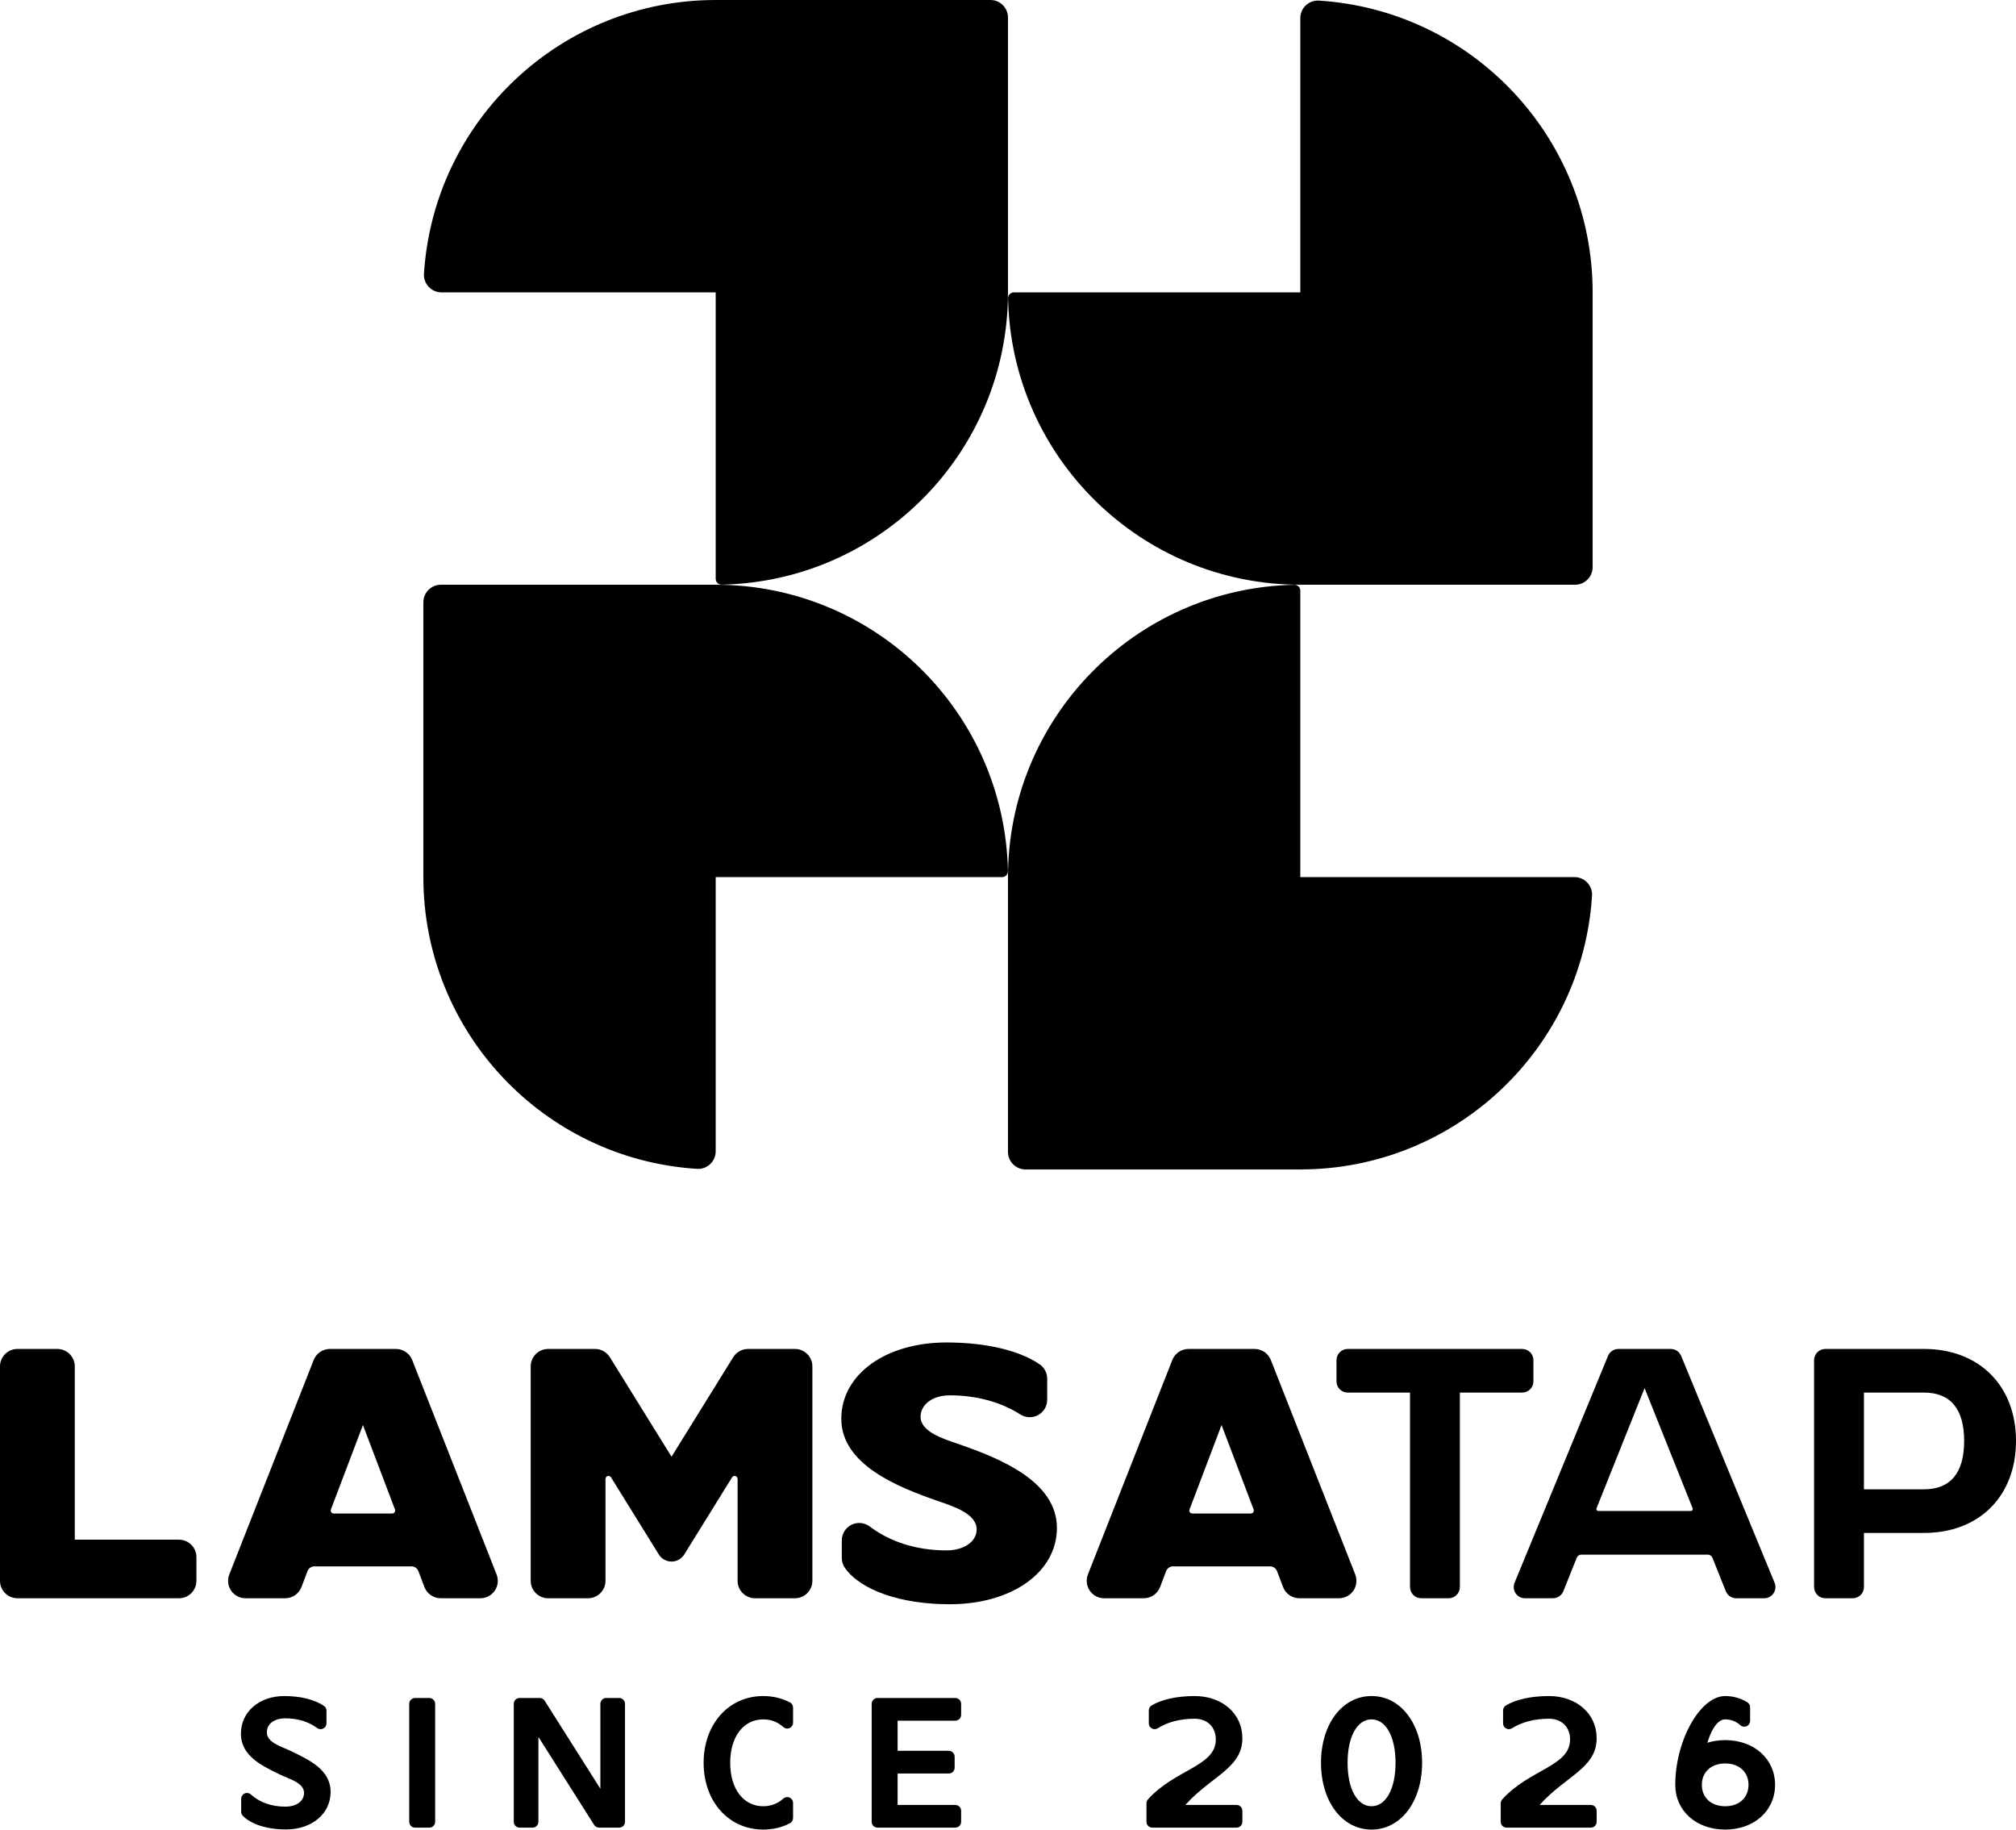
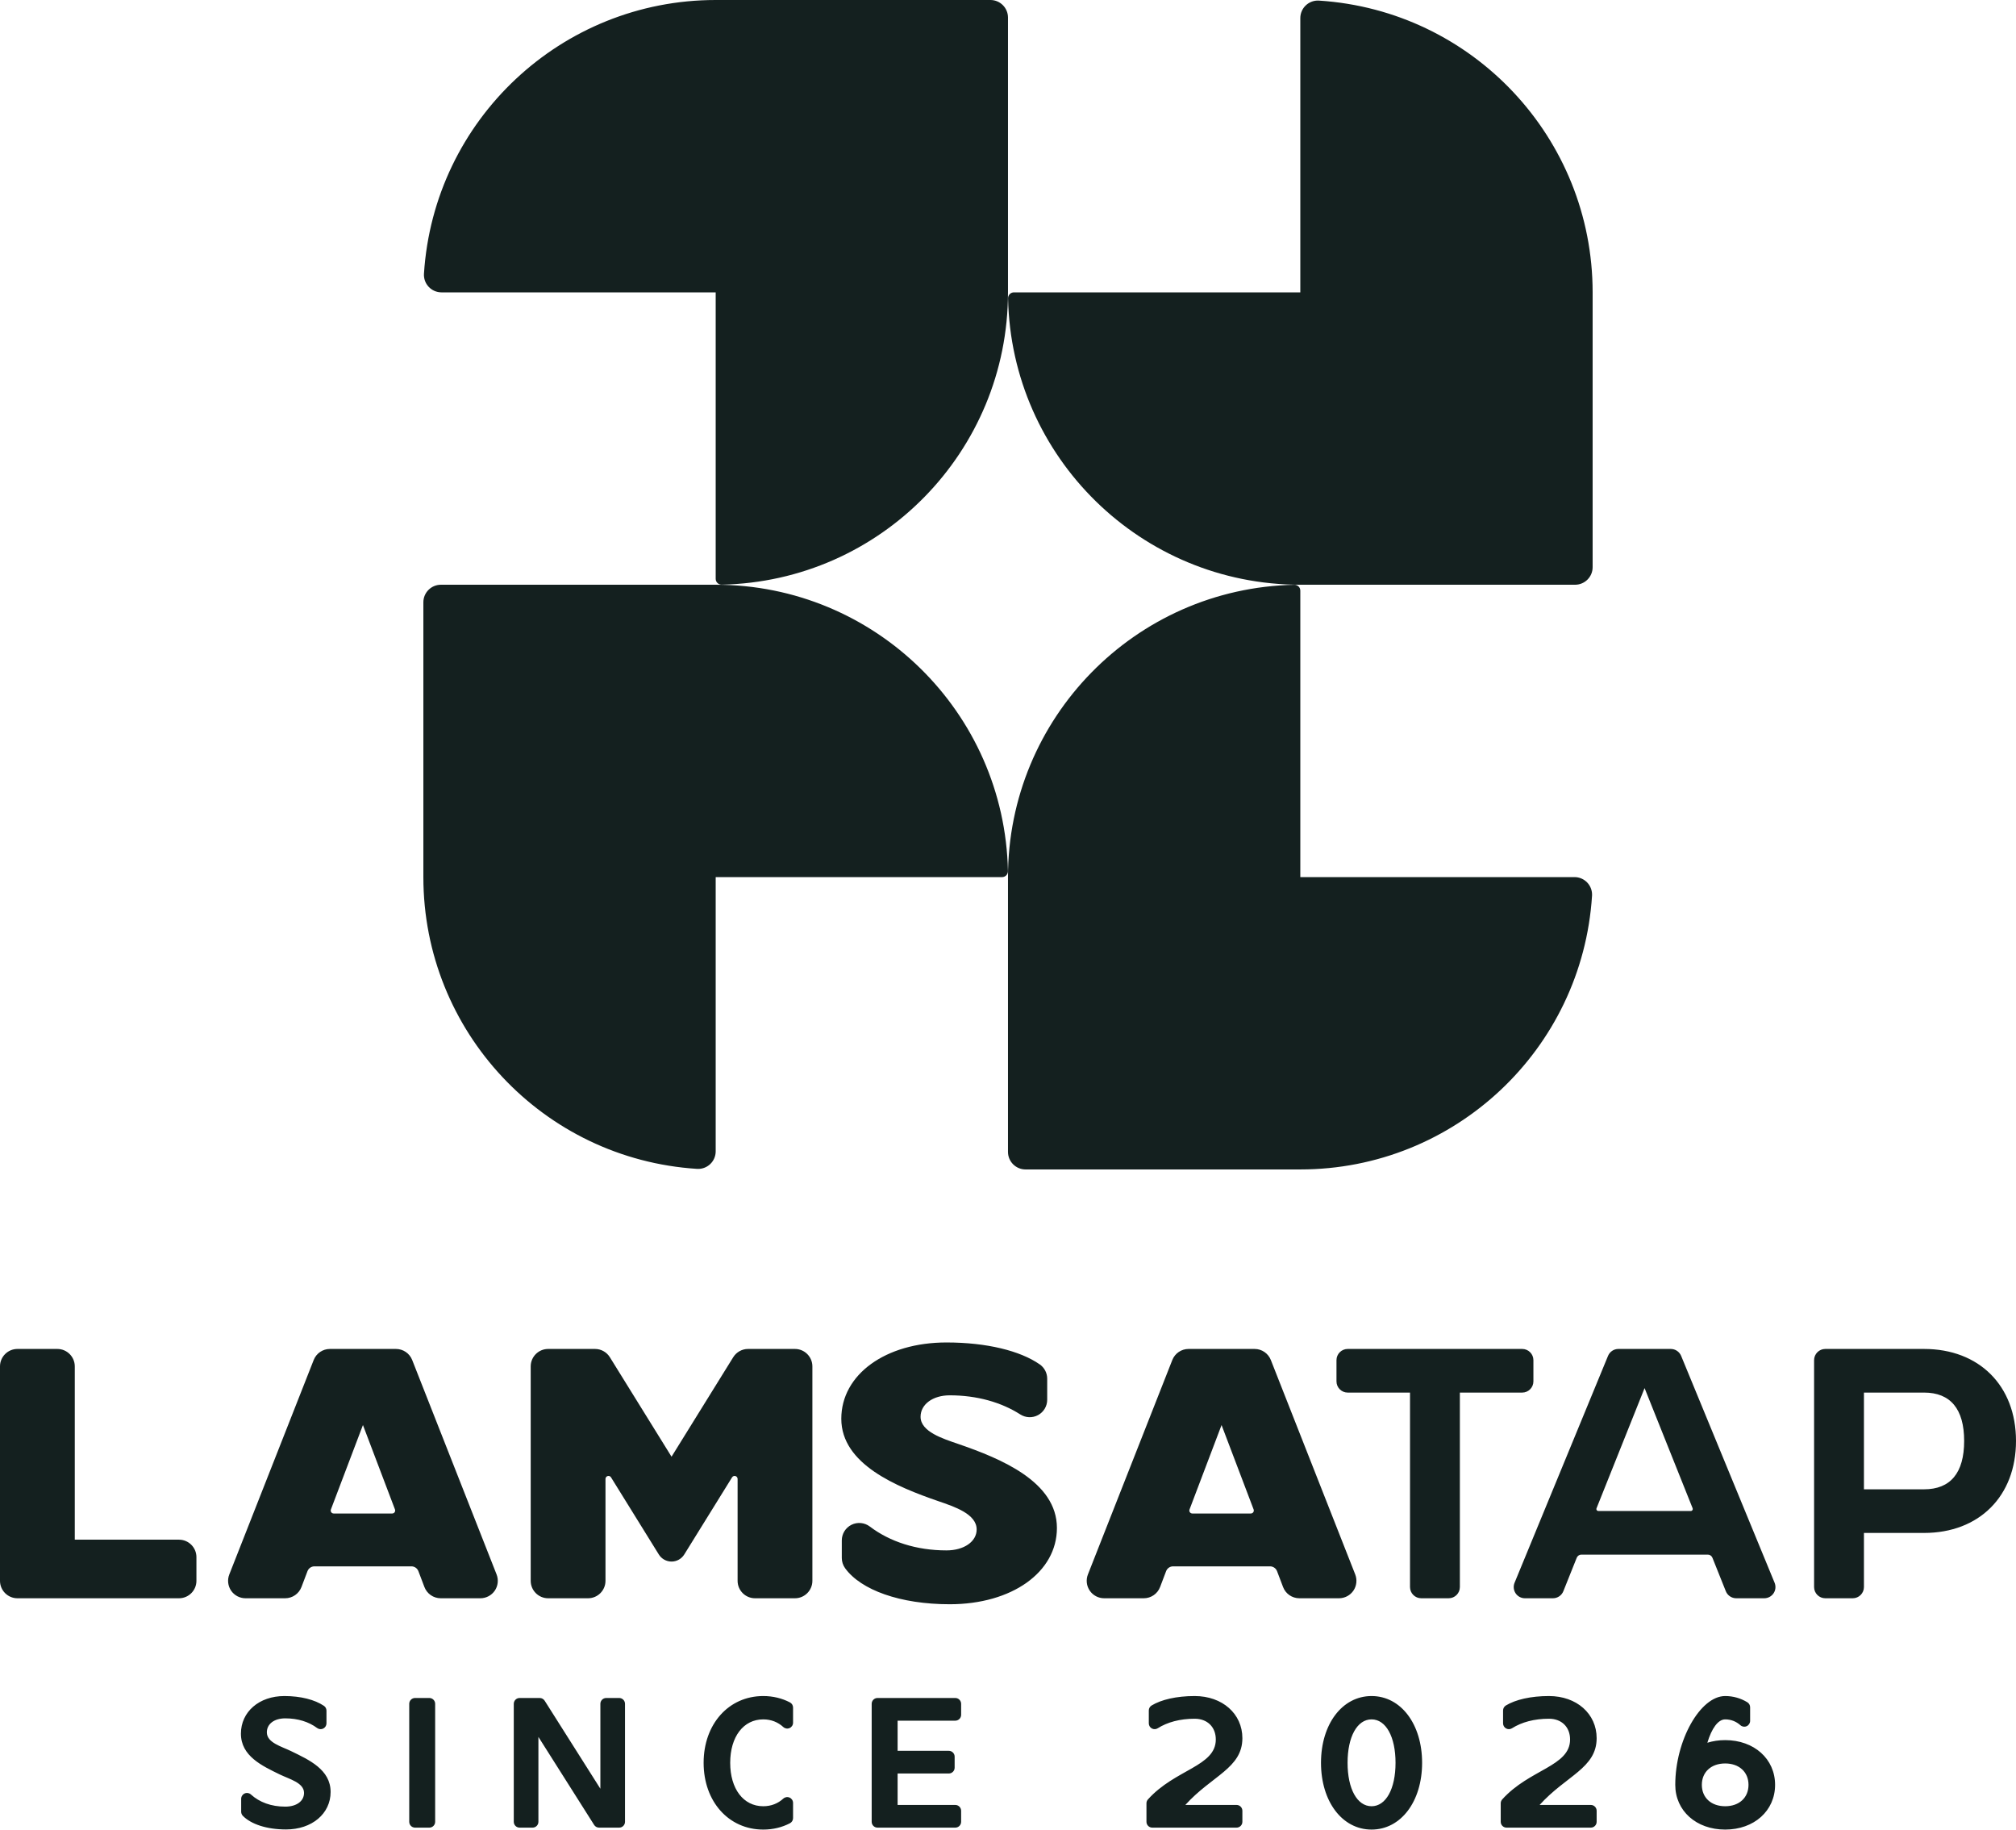
<svg xmlns="http://www.w3.org/2000/svg" viewBox="0 0 808.75 733.85" width="808.75" height="733.85" role="img" aria-label="LamsaTap">
-   <path fill="#000000" d="M219.9 641.07H235.9C239.77 641.07 242.9 637.94 242.9 634.07V593.2C242.9 592.67 243.26 592.2 243.77 592.05C244.29 591.9 244.84 592.11 245.12 592.57L264.3 623.51C265.39 625.27 267.32 626.35 269.4 626.35C271.48 626.35 273.4 625.27 274.5 623.51L293.68 592.57C293.96 592.11 294.51 591.9 295.03 592.05C295.54 592.2 295.9 592.67 295.9 593.2V634.07C295.9 637.94 299.03 641.07 302.9 641.07H318.9C322.77 641.07 325.9 637.94 325.9 634.07V548.07C325.9 544.21 322.77 541.07 318.9 541.07H300.09C297.67 541.07 295.42 542.33 294.14 544.39L269.4 584.29L244.66 544.39C243.38 542.33 241.13 541.07 238.71 541.07H219.9C216.03 541.07 212.9 544.21 212.9 548.07V634.07C212.9 637.94 216.03 641.07 219.9 641.07ZM442.95 641.07H458.84C461.75 641.07 464.36 639.28 465.39 636.56L467.8 630.21C468.24 629.05 469.36 628.27 470.6 628.27H509.5C510.75 628.27 511.86 629.05 512.31 630.21L514.72 636.56C515.75 639.28 518.35 641.07 521.26 641.07H537.15C539.47 641.07 541.63 639.93 542.94 638.02C544.24 636.1 544.51 633.67 543.67 631.51L509.82 545.51C508.76 542.83 506.18 541.07 503.3 541.07H476.8C473.93 541.07 471.34 542.83 470.29 545.51L436.44 631.51C435.59 633.67 435.86 636.1 437.17 638.02C438.47 639.93 440.64 641.07 442.95 641.07ZM98.5 641.07H114.39C117.3 641.07 119.9 639.28 120.94 636.56L123.35 630.21C123.79 629.05 124.9 628.27 126.15 628.27H165.05C166.29 628.27 167.41 629.05 167.85 630.21L170.26 636.56C171.3 639.28 173.9 641.07 176.81 641.07H192.7C195.02 641.07 197.18 639.93 198.49 638.02C199.79 636.1 200.06 633.67 199.21 631.51L165.36 545.51C164.31 542.83 161.73 541.07 158.85 541.07H132.35C129.47 541.07 126.89 542.83 125.84 545.51L91.99 631.51C91.14 633.67 91.41 636.1 92.71 638.02C94.02 639.93 96.18 641.07 98.5 641.07ZM732.25 641.07H743.25C745.73 641.07 747.75 639.06 747.75 636.57V614.87H771.85C793.99 614.87 808.75 600.11 808.75 577.97C808.75 555.83 793.99 541.07 771.85 541.07H732.25C729.76 541.07 727.75 543.09 727.75 545.57V636.57C727.75 639.06 729.76 641.07 732.25 641.07ZM379.7 538.47C355.22 538.47 337.5 551.33 337.5 569.07C337.5 587.27 359.61 596.33 376.54 602.16C382.83 604.33 391.8 607.25 391.8 613.47C391.8 618.35 386.72 621.87 379.7 621.87C367.55 621.87 356.92 618.35 348.93 612.29C346.81 610.69 343.97 610.42 341.58 611.6C339.2 612.79 337.7 615.21 337.7 617.87V624.91C337.7 626.39 338.17 627.82 339.03 629.02C345.37 637.76 361.09 643.47 381 643.47C405.94 643.47 424 630.62 424 612.87C424 594.35 401.65 585.11 384.46 579.19C378.27 577.06 369.3 574.28 369.3 568.27C369.3 563.29 374.21 559.67 381 559.67C391.96 559.67 401.69 562.47 409.33 567.35C411.49 568.72 414.22 568.81 416.46 567.59C418.71 566.36 420.1 564 420.1 561.45V553C420.1 550.7 418.97 548.55 417.09 547.25C409.28 541.83 395.88 538.47 379.7 538.47ZM611.75 641.07H622.98C624.82 641.07 626.48 639.95 627.16 638.25L632.53 624.83C632.83 624.07 633.57 623.57 634.38 623.57H685.12C685.94 623.57 686.67 624.07 686.97 624.83L692.34 638.25C693.02 639.95 694.68 641.07 696.52 641.07H707.75C709.25 641.07 710.65 640.33 711.49 639.08C712.33 637.83 712.48 636.25 711.91 634.86L674.42 543.86C673.72 542.17 672.08 541.07 670.26 541.07H649.24C647.42 541.07 645.78 542.17 645.08 543.86L607.59 634.86C607.02 636.25 607.18 637.83 608.01 639.08C608.85 640.33 610.25 641.07 611.75 641.07ZM7 641.07H71.8C75.67 641.07 78.8 637.94 78.8 634.07V624.57C78.8 620.71 75.67 617.57 71.8 617.57H30V548.07C30 544.21 26.87 541.07 23 541.07H7C3.13 541.07 0 544.21 0 548.07V634.07C0 637.94 3.13 641.07 7 641.07ZM570.15 641.07H581.15C583.64 641.07 585.65 639.06 585.65 636.57V558.57H610.65C613.14 558.57 615.15 556.56 615.15 554.07V545.57C615.15 543.09 613.14 541.07 610.65 541.07H540.65C538.17 541.07 536.15 543.09 536.15 545.57V554.07C536.15 556.56 538.17 558.57 540.65 558.57H565.65V636.57C565.65 639.06 567.67 641.07 570.15 641.07ZM570.5 707.07C570.5 691.54 561.98 680.29 550.22 680.29C538.46 680.29 529.94 691.54 529.94 707.07C529.94 722.61 538.46 733.85 550.22 733.85C561.98 733.85 570.5 722.61 570.5 707.07ZM208.45 733.07H213.65C214.94 733.07 215.99 732.03 215.99 730.73V696.68L238.35 731.99C238.77 732.66 239.52 733.07 240.32 733.07H248.39C249.68 733.07 250.73 732.03 250.73 730.73V683.41C250.73 682.12 249.68 681.07 248.39 681.07H243.19C241.9 681.07 240.85 682.12 240.85 683.41V717.47L218.5 682.16C218.07 681.49 217.32 681.07 216.52 681.07H208.45C207.16 681.07 206.11 682.12 206.11 683.41V730.73C206.11 732.03 207.16 733.07 208.45 733.07ZM712.1 715.91C712.1 705.51 703.7 697.97 692.08 697.97C689.53 697.97 687.12 698.34 684.93 699.02C686.65 693.3 689.22 689.65 692.08 689.65C694.42 689.65 696.49 690.48 698.2 692C698.89 692.61 699.88 692.76 700.71 692.38C701.55 692 702.09 691.16 702.09 690.24V684.79C702.09 683.97 701.67 683.22 700.98 682.79C698.34 681.18 695.34 680.29 692.08 680.29C682.07 680.29 672.06 698.1 672.06 715.91C672.06 726.32 680.47 733.85 692.08 733.85C703.7 733.85 712.1 726.32 712.1 715.91ZM747.75 597.37V558.57H771.85C782.48 558.57 787.95 565.17 787.95 577.97C787.95 590.78 782.48 597.37 771.85 597.37ZM352.03 733.07H383.23C384.52 733.07 385.57 732.03 385.57 730.73V726.31C385.57 725.02 384.52 723.97 383.23 723.97H360.09V711.36H380.63C381.92 711.36 382.97 710.32 382.97 709.02V704.6C382.97 703.31 381.92 702.26 380.63 702.26H360.09V690.17H383.23C384.52 690.17 385.57 689.13 385.57 687.83V683.41C385.57 682.12 384.52 681.07 383.23 681.07H352.03C350.74 681.07 349.69 682.12 349.69 683.41V730.73C349.69 732.03 350.74 733.07 352.03 733.07ZM459.92 730.73C459.92 732.03 460.97 733.07 462.26 733.07H496.06C497.35 733.07 498.4 732.03 498.4 730.73V726.31C498.4 725.02 497.35 723.97 496.06 723.97H475.52C486.13 712.2 498.4 709.25 498.4 697.19C498.4 687.39 490.36 680.29 479.26 680.29C471.97 680.29 465.84 681.73 461.98 684.08C461.28 684.51 460.86 685.26 460.86 686.08V691.24C460.86 692.09 461.32 692.88 462.07 693.29C462.82 693.7 463.73 693.67 464.45 693.21C468.31 690.77 473.36 689.39 479.26 689.39C484.35 689.39 487.74 692.72 487.74 697.71C487.74 708.53 471.45 709.6 460.52 721.75C460.13 722.18 459.92 722.73 459.92 723.31ZM602.04 730.73C602.04 732.03 603.09 733.07 604.38 733.07H638.18C639.47 733.07 640.52 732.03 640.52 730.73V726.31C640.52 725.02 639.47 723.97 638.18 723.97H617.64C628.25 712.2 640.52 709.25 640.52 697.19C640.52 687.39 632.49 680.29 621.39 680.29C614.09 680.29 607.96 681.73 604.1 684.08C603.4 684.51 602.98 685.26 602.98 686.08V691.24C602.98 692.09 603.44 692.88 604.19 693.29C604.94 693.7 605.85 693.67 606.57 693.21C610.43 690.77 615.49 689.39 621.39 689.39C626.47 689.39 629.86 692.72 629.86 697.71C629.86 708.53 613.58 709.6 602.64 721.75C602.26 722.18 602.04 722.73 602.04 723.31ZM114.07 680.29C103.96 680.29 96.65 686.63 96.65 695.37C96.65 704.38 105.14 708.28 112.25 711.75C116.09 713.62 121.97 715.07 121.97 719.14C121.97 722.45 118.95 724.65 114.43 724.65C108.81 724.65 104.09 722.89 100.66 719.78C99.98 719.15 98.99 718.99 98.14 719.37C97.3 719.74 96.75 720.58 96.75 721.51V726.7C96.75 727.31 96.99 727.9 97.42 728.34C100.71 731.69 107.01 733.8 114.74 733.8C125.12 733.8 132.63 727.49 132.63 718.77C132.63 709.77 123.97 705.89 116.81 702.4C112.93 700.51 107.05 699.01 107.05 694.85C107.05 691.49 110 689.24 114.43 689.24C119.52 689.24 123.88 690.63 127.23 693.12C127.94 693.64 128.89 693.73 129.68 693.33C130.47 692.93 130.97 692.12 130.97 691.24V686.15C130.97 685.36 130.58 684.63 129.92 684.2C126.28 681.77 120.68 680.29 114.07 680.29ZM641.21 606.07C640.95 606.07 640.7 605.94 640.55 605.72C640.4 605.5 640.37 605.22 640.47 604.98L659.75 556.77L679.03 604.98C679.13 605.22 679.1 605.5 678.95 605.72C678.8 605.94 678.56 606.07 678.29 606.07ZM318.15 684.91C318.15 684.03 317.66 683.23 316.88 682.83C313.72 681.19 310.11 680.29 306.19 680.29C292.32 680.29 282.27 691.54 282.27 707.07C282.27 722.61 292.32 733.85 306.19 733.85C310.11 733.85 313.72 732.96 316.88 731.32C317.66 730.92 318.15 730.12 318.15 729.24V723.16C318.15 722.23 317.6 721.39 316.75 721.02C315.9 720.64 314.92 720.81 314.23 721.43C312.08 723.4 309.34 724.49 306.19 724.49C298.23 724.49 292.93 717.53 292.93 707.07C292.93 696.62 298.23 689.65 306.19 689.65C309.34 689.65 312.08 690.75 314.23 692.72C314.92 693.34 315.9 693.51 316.75 693.13C317.6 692.76 318.15 691.92 318.15 690.99ZM559.84 707.07C559.84 717.53 555.99 724.49 550.22 724.49C544.45 724.49 540.6 717.53 540.6 707.07C540.6 696.62 544.45 689.65 550.22 689.65C555.99 689.65 559.84 696.62 559.84 707.07ZM166.51 733.07H172.23C173.52 733.07 174.57 732.03 174.57 730.73V683.41C174.57 682.12 173.52 681.07 172.23 681.07H166.51C165.22 681.07 164.17 682.12 164.17 683.41V730.73C164.17 732.03 165.22 733.07 166.51 733.07ZM133.87 607.07C133.47 607.07 133.1 606.88 132.88 606.56C132.66 606.23 132.61 605.82 132.75 605.45L145.6 571.59L158.45 605.45C158.59 605.82 158.54 606.23 158.32 606.56C158.1 606.88 157.73 607.07 157.33 607.07ZM478.32 607.07C477.93 607.07 477.56 606.88 477.33 606.56C477.11 606.23 477.06 605.82 477.2 605.45L490.05 571.59L502.91 605.45C503.05 605.82 503 606.23 502.77 606.56C502.55 606.88 502.18 607.07 501.78 607.07ZM701.44 715.91C701.44 721.06 697.7 724.49 692.08 724.49C686.47 724.49 682.72 721.06 682.72 715.91C682.72 710.77 686.47 707.33 692.08 707.33C697.7 707.33 701.44 710.77 701.44 715.91ZM170.08 109.78A117.27 117.27 0 0 1 287.11 0L397.34 0A7.04 7.04 0 0 1 404.37 7.04L404.37 117.27A117.27 117.27 0 0 1 289.5 234.51A2.35 2.35 0 0 1 287.11 232.17L287.11 117.27L177.1 117.27A7.04 7.04 0 0 1 170.08 109.78ZM529.13 0.24A117.27 117.27 0 0 1 638.91 117.27L638.91 227.5A7.04 7.04 0 0 1 631.88 234.54L521.64 234.54A117.27 117.27 0 0 1 404.4 119.66A2.35 2.35 0 0 1 406.74 117.27L521.64 117.27L521.64 7.26A7.04 7.04 0 0 1 529.13 0.24ZM638.67 359.29A117.27 117.27 0 0 1 521.64 469.07L411.41 469.07A7.04 7.04 0 0 1 404.37 462.04L404.37 351.81A117.27 117.27 0 0 1 519.25 234.56A2.35 2.35 0 0 1 521.64 236.91L521.64 351.81L631.65 351.81A7.04 7.04 0 0 1 638.67 359.29ZM279.62 468.84A117.27 117.27 0 0 1 169.84 351.81L169.84 241.57A7.04 7.04 0 0 1 176.87 234.54L287.11 234.54A117.27 117.27 0 0 1 404.35 349.41A2.35 2.35 0 0 1 402.01 351.81L287.11 351.81L287.11 461.81A7.04 7.04 0 0 1 279.62 468.84Z" />
+   <path fill="#14201F" d="M219.9 641.07H235.9C239.77 641.07 242.9 637.94 242.9 634.07V593.2C242.9 592.67 243.26 592.2 243.77 592.05C244.29 591.9 244.84 592.11 245.12 592.57L264.3 623.51C265.39 625.27 267.32 626.35 269.4 626.35C271.48 626.35 273.4 625.27 274.5 623.51L293.68 592.57C293.96 592.11 294.51 591.9 295.03 592.05C295.54 592.2 295.9 592.67 295.9 593.2V634.07C295.9 637.94 299.03 641.07 302.9 641.07H318.9C322.77 641.07 325.9 637.94 325.9 634.07V548.07C325.9 544.21 322.77 541.07 318.9 541.07H300.09C297.67 541.07 295.42 542.33 294.14 544.39L269.4 584.29L244.66 544.39C243.38 542.33 241.13 541.07 238.71 541.07H219.9C216.03 541.07 212.9 544.21 212.9 548.07V634.07C212.9 637.94 216.03 641.07 219.9 641.07ZM442.95 641.07H458.84C461.75 641.07 464.36 639.28 465.39 636.56L467.8 630.21C468.24 629.05 469.36 628.27 470.6 628.27H509.5C510.75 628.27 511.86 629.05 512.31 630.21L514.72 636.56C515.75 639.28 518.35 641.07 521.26 641.07H537.15C539.47 641.07 541.63 639.93 542.94 638.02C544.24 636.1 544.51 633.67 543.67 631.51L509.82 545.51C508.76 542.83 506.18 541.07 503.3 541.07H476.8C473.93 541.07 471.34 542.83 470.29 545.51L436.44 631.51C435.59 633.67 435.86 636.1 437.17 638.02C438.47 639.93 440.64 641.07 442.95 641.07ZM98.5 641.07H114.39C117.3 641.07 119.9 639.28 120.94 636.56L123.35 630.21C123.79 629.05 124.9 628.27 126.15 628.27H165.05C166.29 628.27 167.41 629.05 167.85 630.21L170.26 636.56C171.3 639.28 173.9 641.07 176.81 641.07H192.7C195.02 641.07 197.18 639.93 198.49 638.02C199.79 636.1 200.06 633.67 199.21 631.51L165.36 545.51C164.31 542.83 161.73 541.07 158.85 541.07H132.35C129.47 541.07 126.89 542.83 125.84 545.51L91.99 631.51C91.14 633.67 91.41 636.1 92.71 638.02C94.02 639.93 96.18 641.07 98.5 641.07ZM732.25 641.07H743.25C745.73 641.07 747.75 639.06 747.75 636.57V614.87H771.85C793.99 614.87 808.75 600.11 808.75 577.97C808.75 555.83 793.99 541.07 771.85 541.07H732.25C729.76 541.07 727.75 543.09 727.75 545.57V636.57C727.75 639.06 729.76 641.07 732.25 641.07ZM379.7 538.47C355.22 538.47 337.5 551.33 337.5 569.07C337.5 587.27 359.61 596.33 376.54 602.16C382.83 604.33 391.8 607.25 391.8 613.47C391.8 618.35 386.72 621.87 379.7 621.87C367.55 621.87 356.92 618.35 348.93 612.29C346.81 610.69 343.97 610.42 341.58 611.6C339.2 612.79 337.7 615.21 337.7 617.87V624.91C337.7 626.39 338.17 627.82 339.03 629.02C345.37 637.76 361.09 643.47 381 643.47C405.94 643.47 424 630.62 424 612.87C424 594.35 401.65 585.11 384.46 579.19C378.27 577.06 369.3 574.28 369.3 568.27C369.3 563.29 374.21 559.67 381 559.67C391.96 559.67 401.69 562.47 409.33 567.35C411.49 568.72 414.22 568.81 416.46 567.59C418.71 566.36 420.1 564 420.1 561.45V553C420.1 550.7 418.97 548.55 417.09 547.25C409.28 541.83 395.88 538.47 379.7 538.47ZM611.75 641.07H622.98C624.82 641.07 626.48 639.95 627.16 638.25L632.53 624.83C632.83 624.07 633.57 623.57 634.38 623.57H685.12C685.94 623.57 686.67 624.07 686.97 624.83L692.34 638.25C693.02 639.95 694.68 641.07 696.52 641.07H707.75C709.25 641.07 710.65 640.33 711.49 639.08C712.33 637.83 712.48 636.25 711.91 634.86L674.42 543.86C673.72 542.17 672.08 541.07 670.26 541.07H649.24C647.42 541.07 645.78 542.17 645.08 543.86L607.59 634.86C607.02 636.25 607.18 637.83 608.01 639.08C608.85 640.33 610.25 641.07 611.75 641.07ZM7 641.07H71.8C75.67 641.07 78.8 637.94 78.8 634.07V624.57C78.8 620.71 75.67 617.57 71.8 617.57H30V548.07C30 544.21 26.87 541.07 23 541.07H7C3.13 541.07 0 544.21 0 548.07V634.07C0 637.94 3.13 641.07 7 641.07ZM570.15 641.07H581.15C583.64 641.07 585.65 639.06 585.65 636.57V558.57H610.65C613.14 558.57 615.15 556.56 615.15 554.07V545.57C615.15 543.09 613.14 541.07 610.65 541.07H540.65C538.17 541.07 536.15 543.09 536.15 545.57V554.07C536.15 556.56 538.17 558.57 540.65 558.57H565.65V636.57C565.65 639.06 567.67 641.07 570.15 641.07ZM570.5 707.07C570.5 691.54 561.98 680.29 550.22 680.29C538.46 680.29 529.94 691.54 529.94 707.07C529.94 722.61 538.46 733.85 550.22 733.85C561.98 733.85 570.5 722.61 570.5 707.07ZM208.45 733.07H213.65C214.94 733.07 215.99 732.03 215.99 730.73V696.68L238.35 731.99C238.77 732.66 239.52 733.07 240.32 733.07H248.39C249.68 733.07 250.73 732.03 250.73 730.73V683.41C250.73 682.12 249.68 681.07 248.39 681.07H243.19C241.9 681.07 240.85 682.12 240.85 683.41V717.47L218.5 682.16C218.07 681.49 217.32 681.07 216.52 681.07H208.45C207.16 681.07 206.11 682.12 206.11 683.41V730.73C206.11 732.03 207.16 733.07 208.45 733.07ZM712.1 715.91C712.1 705.51 703.7 697.97 692.08 697.97C689.53 697.97 687.12 698.34 684.93 699.02C686.65 693.3 689.22 689.65 692.08 689.65C694.42 689.65 696.49 690.48 698.2 692C698.89 692.61 699.88 692.76 700.71 692.38C701.55 692 702.09 691.16 702.09 690.24V684.79C702.09 683.97 701.67 683.22 700.98 682.79C698.34 681.18 695.34 680.29 692.08 680.29C682.07 680.29 672.06 698.1 672.06 715.91C672.06 726.32 680.47 733.85 692.08 733.85C703.7 733.85 712.1 726.32 712.1 715.91ZM747.75 597.37V558.57H771.85C782.48 558.57 787.95 565.17 787.95 577.97C787.95 590.78 782.48 597.37 771.85 597.37ZM352.03 733.07H383.23C384.52 733.07 385.57 732.03 385.57 730.73V726.31C385.57 725.02 384.52 723.97 383.23 723.97H360.09V711.36H380.63C381.92 711.36 382.97 710.32 382.97 709.02V704.6C382.97 703.31 381.92 702.26 380.63 702.26H360.09V690.17H383.23C384.52 690.17 385.57 689.13 385.57 687.83V683.41C385.57 682.12 384.52 681.07 383.23 681.07H352.03C350.74 681.07 349.69 682.12 349.69 683.41V730.73C349.69 732.03 350.74 733.07 352.03 733.07ZM459.92 730.73C459.92 732.03 460.97 733.07 462.26 733.07H496.06C497.35 733.07 498.4 732.03 498.4 730.73V726.31C498.4 725.02 497.35 723.97 496.06 723.97H475.52C486.13 712.2 498.4 709.25 498.4 697.19C498.4 687.39 490.36 680.29 479.26 680.29C471.97 680.29 465.84 681.73 461.98 684.08C461.28 684.51 460.86 685.26 460.86 686.08V691.24C460.86 692.09 461.32 692.88 462.07 693.29C462.82 693.7 463.73 693.67 464.45 693.21C468.31 690.77 473.36 689.39 479.26 689.39C484.35 689.39 487.74 692.72 487.74 697.71C487.74 708.53 471.45 709.6 460.52 721.75C460.13 722.18 459.92 722.73 459.92 723.31ZM602.04 730.73C602.04 732.03 603.09 733.07 604.38 733.07H638.18C639.47 733.07 640.52 732.03 640.52 730.73V726.31C640.52 725.02 639.47 723.97 638.18 723.97H617.64C628.25 712.2 640.52 709.25 640.52 697.19C640.52 687.39 632.49 680.29 621.39 680.29C614.09 680.29 607.96 681.73 604.1 684.08C603.4 684.51 602.98 685.26 602.98 686.08V691.24C602.98 692.09 603.44 692.88 604.19 693.29C604.94 693.7 605.85 693.67 606.57 693.21C610.43 690.77 615.49 689.39 621.39 689.39C626.47 689.39 629.86 692.72 629.86 697.71C629.86 708.53 613.58 709.6 602.64 721.75C602.26 722.18 602.04 722.73 602.04 723.31ZM114.07 680.29C103.96 680.29 96.65 686.63 96.65 695.37C96.65 704.38 105.14 708.28 112.25 711.75C116.09 713.62 121.97 715.07 121.97 719.14C121.97 722.45 118.95 724.65 114.43 724.65C108.81 724.65 104.09 722.89 100.66 719.78C99.98 719.15 98.99 718.99 98.14 719.37C97.3 719.74 96.75 720.58 96.75 721.51V726.7C96.75 727.31 96.99 727.9 97.42 728.34C100.71 731.69 107.01 733.8 114.74 733.8C125.12 733.8 132.63 727.49 132.63 718.77C132.63 709.77 123.97 705.89 116.81 702.4C112.93 700.51 107.05 699.01 107.05 694.85C107.05 691.49 110 689.24 114.43 689.24C119.52 689.24 123.88 690.63 127.23 693.12C127.94 693.64 128.89 693.73 129.68 693.33C130.47 692.93 130.97 692.12 130.97 691.24V686.15C130.97 685.36 130.58 684.63 129.92 684.2C126.28 681.77 120.68 680.29 114.07 680.29ZM641.21 606.07C640.95 606.07 640.7 605.94 640.55 605.72C640.4 605.5 640.37 605.22 640.47 604.98L659.75 556.77L679.03 604.98C679.13 605.22 679.1 605.5 678.95 605.72C678.8 605.94 678.56 606.07 678.29 606.07ZM318.15 684.91C318.15 684.03 317.66 683.23 316.88 682.83C313.72 681.19 310.11 680.29 306.19 680.29C292.32 680.29 282.27 691.54 282.27 707.07C282.27 722.61 292.32 733.85 306.19 733.85C310.11 733.85 313.72 732.96 316.88 731.32C317.66 730.92 318.15 730.12 318.15 729.24V723.16C318.15 722.23 317.6 721.39 316.75 721.02C315.9 720.64 314.92 720.81 314.23 721.43C312.08 723.4 309.34 724.49 306.19 724.49C298.23 724.49 292.93 717.53 292.93 707.07C292.93 696.62 298.23 689.65 306.19 689.65C309.34 689.65 312.08 690.75 314.23 692.72C314.92 693.34 315.9 693.51 316.75 693.13C317.6 692.76 318.15 691.92 318.15 690.99ZM559.84 707.07C559.84 717.53 555.99 724.49 550.22 724.49C544.45 724.49 540.6 717.53 540.6 707.07C540.6 696.62 544.45 689.65 550.22 689.65C555.99 689.65 559.84 696.62 559.84 707.07ZM166.51 733.07H172.23C173.52 733.07 174.57 732.03 174.57 730.73V683.41C174.57 682.12 173.52 681.07 172.23 681.07H166.51C165.22 681.07 164.17 682.12 164.17 683.41V730.73C164.17 732.03 165.22 733.07 166.51 733.07ZM133.87 607.07C133.47 607.07 133.1 606.88 132.88 606.56C132.66 606.23 132.61 605.82 132.75 605.45L145.6 571.59L158.45 605.45C158.59 605.82 158.54 606.23 158.32 606.56C158.1 606.88 157.73 607.07 157.33 607.07ZM478.32 607.07C477.93 607.07 477.56 606.88 477.33 606.56C477.11 606.23 477.06 605.82 477.2 605.45L490.05 571.59L502.91 605.45C503.05 605.82 503 606.23 502.77 606.56C502.55 606.88 502.18 607.07 501.78 607.07ZM701.44 715.91C701.44 721.06 697.7 724.49 692.08 724.49C686.47 724.49 682.72 721.06 682.72 715.91C682.72 710.77 686.47 707.33 692.08 707.33C697.7 707.33 701.44 710.77 701.44 715.91ZM170.08 109.78A117.27 117.27 0 0 1 287.11 0L397.34 0A7.04 7.04 0 0 1 404.37 7.04L404.37 117.27A117.27 117.27 0 0 1 289.5 234.51A2.35 2.35 0 0 1 287.11 232.17L287.11 117.27L177.1 117.27A7.04 7.04 0 0 1 170.08 109.78ZM529.13 0.24A117.27 117.27 0 0 1 638.91 117.27L638.91 227.5A7.04 7.04 0 0 1 631.88 234.54L521.64 234.54A117.27 117.27 0 0 1 404.4 119.66A2.35 2.35 0 0 1 406.74 117.27L521.64 117.27L521.64 7.26A7.04 7.04 0 0 1 529.13 0.24ZM638.67 359.29A117.27 117.27 0 0 1 521.64 469.07L411.41 469.07A7.04 7.04 0 0 1 404.37 462.04L404.37 351.81A117.27 117.27 0 0 1 519.25 234.56A2.35 2.35 0 0 1 521.64 236.91L521.64 351.81L631.65 351.81A7.04 7.04 0 0 1 638.67 359.29ZM279.62 468.84A117.27 117.27 0 0 1 169.84 351.81L169.84 241.57A7.04 7.04 0 0 1 176.87 234.54L287.11 234.54A117.27 117.27 0 0 1 404.35 349.41A2.35 2.35 0 0 1 402.01 351.81L287.11 351.81L287.11 461.81A7.04 7.04 0 0 1 279.62 468.84Z" />
</svg>
